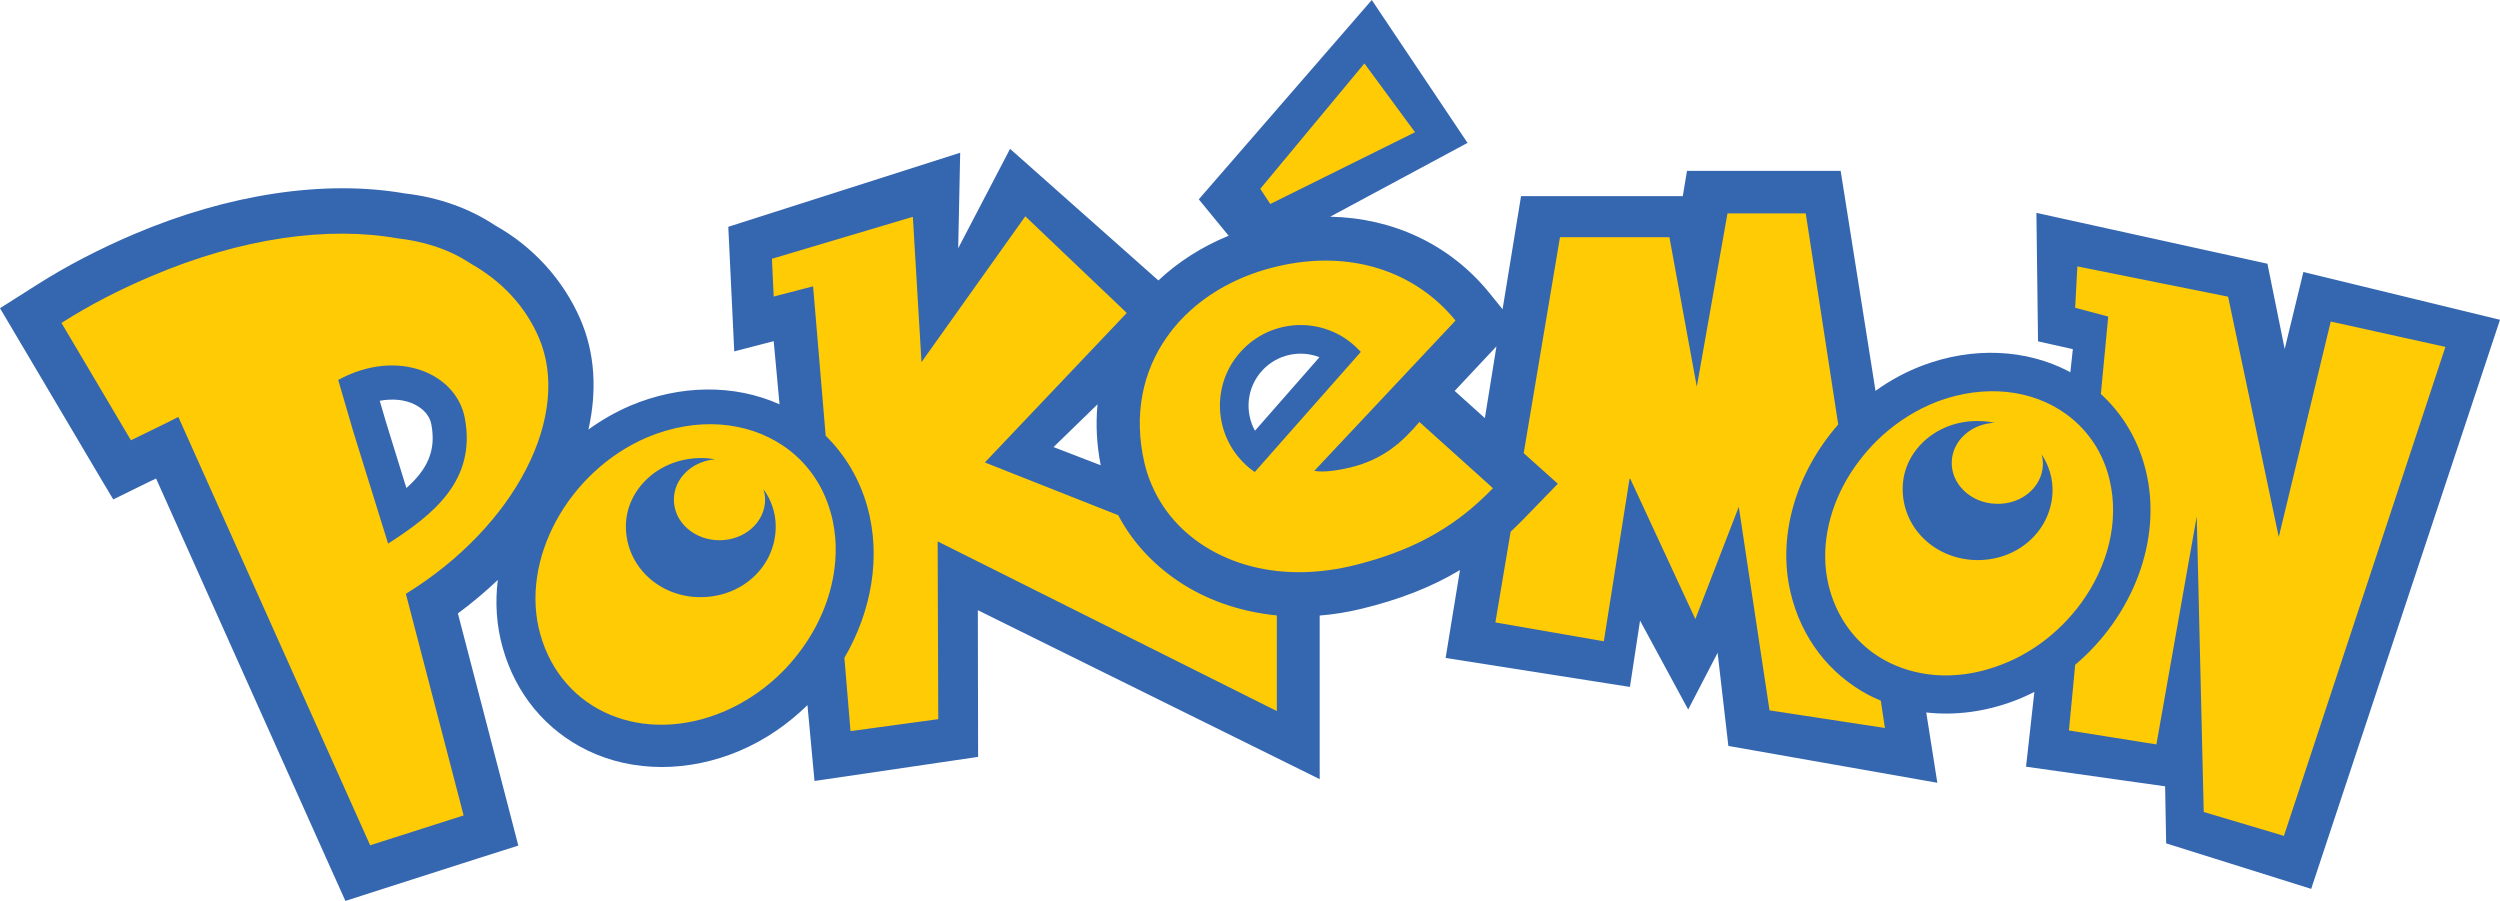
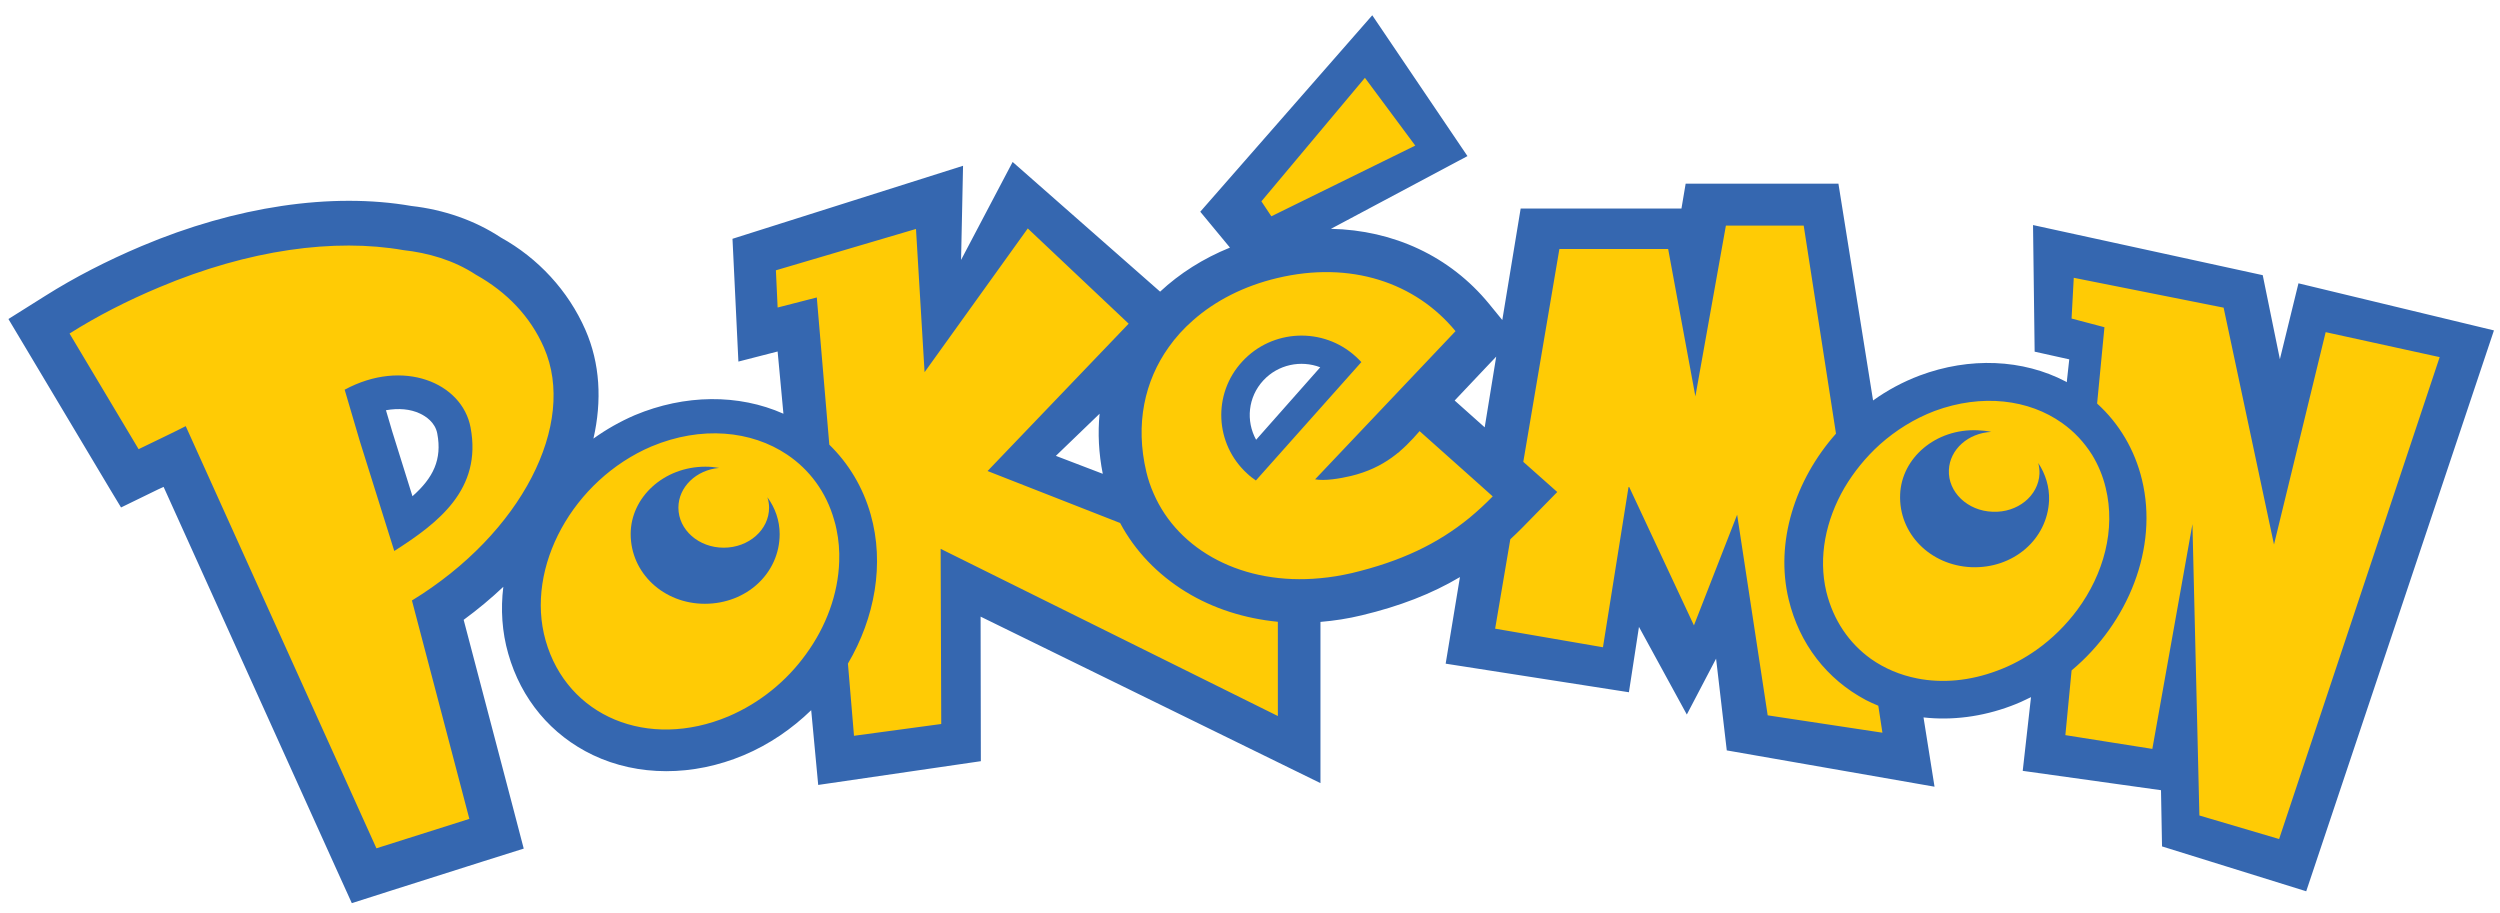
- <svg xmlns="http://www.w3.org/2000/svg" xml:space="preserve" enable-background="new 0 0 280 103" viewBox="0 0 1000 360.374" height="360.374" width="1000" y="0px" x="0px" id="Layer_1" version="1.1">
+ <svg xmlns="http://www.w3.org/2000/svg" xml:space="preserve" enable-background="new 0 0 280 103" viewBox="0 0 63 23" height="23" width="63" y="0px" x="0px" id="Layer_1" version="1.1">
  <defs id="defs202" />
  <linearGradient gradientTransform="translate(-408,-677.5)" y2="714.041" x2="416.734" y1="732.71" x1="426.751" gradientUnits="userSpaceOnUse" id="SVGID_1_">
    <stop id="stop12" style="stop-color:#0070B6" offset="0" />
    <stop id="stop14" style="stop-color:#1D2C5E" offset="1" />
  </linearGradient>
  <linearGradient gradientTransform="translate(-408,-677.5)" y2="680.949" x2="561.642" y1="694.573" x1="548.927" gradientUnits="userSpaceOnUse" id="SVGID_2_">
    <stop id="stop21" style="stop-color:#0070B6" offset="0" />
    <stop id="stop23" style="stop-color:#1D2C5E" offset="1" />
  </linearGradient>
  <linearGradient gradientTransform="translate(-408,-677.5)" y2="704.548" x2="491.937" y1="717.286" x1="493.453" gradientUnits="userSpaceOnUse" id="SVGID_3_">
    <stop id="stop32" style="stop-color:#0070B6" offset="0" />
    <stop id="stop34" style="stop-color:#1D2C5E" offset="1" />
  </linearGradient>
  <linearGradient gradientTransform="translate(-408,-677.5)" y2="703.336" x2="631.742" y1="714.834" x1="632.348" gradientUnits="userSpaceOnUse" id="SVGID_4_">
    <stop id="stop39" style="stop-color:#125D9E" offset="0" />
    <stop id="stop41" style="stop-color:#1D2C5E" offset="1" />
  </linearGradient>
  <linearGradient gradientTransform="translate(-408,-677.5)" y2="719.489" x2="576.568" y1="698.261" x1="589.911" gradientUnits="userSpaceOnUse" id="SVGID_5_">
    <stop id="stop52" style="stop-color:#125D9E" offset="0" />
    <stop id="stop54" style="stop-color:#1D2C5E" offset="1" />
  </linearGradient>
  <linearGradient gradientTransform="translate(-413.451,-679.186)" y2="750.203" x2="480.919" y1="732.31" x1="471.821" gradientUnits="userSpaceOnUse" id="SVGID_6_">
    <stop id="stop65" style="stop-color:#105FA1" offset="0" />
    <stop id="stop67" style="stop-color:#1D2C5E" offset="1" />
  </linearGradient>
  <linearGradient gradientTransform="translate(-408,-677.5)" y2="750.612" x2="448.022" y1="726.202" x1="437.492" gradientUnits="userSpaceOnUse" id="SVGID_7_">
    <stop id="stop74" style="stop-color:#105FA1" offset="0" />
    <stop id="stop76" style="stop-color:#1D2C5E" offset="1" />
  </linearGradient>
  <linearGradient gradientTransform="matrix(1,0,0,-1,-569.451,-926.686)" y2="-982.769" x2="655.635" y1="-982.769" x1="639.706" gradientUnits="userSpaceOnUse" id="SVGID_8_">
    <stop id="stop177" style="stop-color:#3C5AA6" offset="0" />
    <stop id="stop179" style="stop-color:#2B73B9" offset="0.933" />
    <stop id="stop181" style="stop-color:#2A75BB" offset="1" />
  </linearGradient>
-   <g id="g4233" transform="matrix(3.763034,0,0,3.763034,-14.02107,-0.0042372)">
+   <g id="g4233" transform="matrix(0.2356986,0,0,0.2336347,-0.6661091,0.3846261)">
    <g id="g84" transform="translate(-5.451,-1.686)">
-       <path d="M 46.389,96.338 44.952,93.145 26.6,52.186 l -0.377,-0.84 -0.834,0.385 -0.557,0.256 -3.267,1.604 C 21.083,52.783 20.283,51.429 19.727,50.49 L 12.34,38.006 10.408,34.747 13.604,32.722 c 3.023,-1.928 6.437,-3.709 10.151,-5.295 7.395,-3.15 14.943,-4.816 21.826,-4.816 2.264,0 4.455,0.183 6.513,0.541 3.431,0.391 6.604,1.517 9.225,3.263 3.906,2.184 6.981,5.572 8.718,9.58 1.426,3.294 1.704,7.152 0.798,11.154 l -0.532,2.351 1.953,-1.416 c 1.316,-0.955 2.746,-1.771 4.25,-2.426 2.6,-1.099 5.29,-1.66 7.985,-1.66 2.551,0 4.963,0.505 7.17,1.498 l 1.423,0.638 -0.143,-1.553 -0.619,-6.711 -0.1,-1.064 -1.036,0.269 -3.109,0.806 -0.545,-11.427 22.774,-7.276 -0.184,8.881 1.715,0.44 4.974,-9.532 14.897,13.212 0.621,0.553 0.606,-0.57 c 2.041,-1.918 4.46,-3.457 7.189,-4.574 l 1.14,-0.466 -0.781,-0.953 -2.686,-3.274 17.103,-19.714 8.957,13.365 -13.711,7.37 -3.045,1.638 3.457,0.073 c 6.5,0.137 12.256,2.887 16.205,7.742 l 1.428,1.761 0.92,1.131 -1.528,1.622 -1.019,1.082 -3.426,3.654 -0.637,0.679 0.689,0.622 3.211,2.891 1.242,1.117 0.266,-1.648 1.232,-7.627 0.315,-1.958 0.01,0.011 0.324,-2 1.839,-11.26 16.418,0 0.77,0 0.13,-0.759 0.321,-1.928 14.785,0 3.582,22.621 0.233,1.465 1.2,-0.871 c 1.451,-1.054 3.054,-1.921 4.766,-2.576 2.279,-0.86 4.625,-1.299 6.967,-1.299 2.788,0 5.495,0.644 7.836,1.861 0.062,0.045 0.15,0.103 0.27,0.151 l 1.111,0.446 0.131,-1.192 0.268,-2.465 0.088,-0.808 -0.795,-0.177 -2.998,-0.67 -0.146,-11.792 22.857,5.031 1.717,8.485 1.775,0.035 1.771,-7.302 19.06,4.635 -19.478,58.703 -13.938,-4.377 -0.099,-5.407 -0.014,-0.775 -0.769,-0.108 -13.908,-1.963 0.787,-7.069 0.187,-1.682 -1.505,0.771 c -0.713,0.363 -1.403,0.668 -2.055,0.908 -2.274,0.86 -4.603,1.295 -6.922,1.295 -0.671,0 -1.345,-0.037 -2.001,-0.111 l -1.188,-0.133 0.186,1.18 0.979,6.217 -20.291,-3.579 -1.063,-9.226 -0.342,-2.957 -1.367,2.643 -2.336,4.505 -4.301,-7.94 -1.293,-2.385 -0.408,2.68 -0.937,6.146 -17.784,-2.799 1.379,-8.435 0.315,-1.934 -1.681,1.005 c -2.911,1.745 -6.254,3.058 -10.217,4.015 -1.385,0.338 -2.832,0.572 -4.305,0.694 l -0.834,0.07 0,0.837 0,15.918 -35.023,-17.309 -1.316,-0.649 0.001,1.467 0.024,14.804 -15.659,2.307 -0.658,-7.109 -0.178,-1.902 -1.365,1.338 c -2.069,2.025 -4.4,3.595 -6.927,4.667 -2.585,1.099 -5.252,1.655 -7.925,1.655 -2.669,0 -5.177,-0.558 -7.455,-1.649 -4.22,-2.03 -7.264,-5.713 -8.57,-10.36 C 62.87,68.121 62.701,65.816 62.99,63.45 l 0.309,-2.52 -1.838,1.75 c -1.296,1.23 -2.692,2.405 -4.152,3.484 l -0.495,0.365 0.156,0.595 5.275,20.248 0.932,3.593 -3.532,1.123 -9.932,3.18 -3.324,1.07 0,0 z m 4.458,-54.356 c -0.512,0 -1.041,0.047 -1.574,0.143 l -0.676,0.13 -0.998,0.192 0.301,0.972 0.196,0.632 2.84,9.293 0.284,0.893 0.422,1.34 1.05,-0.934 0.697,-0.621 c 2.753,-2.474 3.718,-4.986 3.137,-8.154 -0.366,-1.901 -1.838,-2.848 -2.684,-3.244 -0.884,-0.426 -1.896,-0.642 -2.995,-0.642 l 0,0 z m 76.135,0.305 -1.775,1.728 -4.675,4.543 -1.018,0.989 1.325,0.512 5.014,1.935 1.54,0.593 -0.318,-1.618 c -0.414,-2.09 -0.522,-4.182 -0.328,-6.217 l 0.235,-2.465 0,0 z m 20.416,-5.167 c -1.939,0 -3.815,0.834 -5.148,2.286 -2.022,2.208 -2.415,5.465 -0.977,8.103 l 0.381,0.715 0.613,1.143 0.863,-0.966 0.555,-0.615 6.858,-7.83 0.539,-0.62 0.865,-0.994 -1.234,-0.457 -0.769,-0.284 c -0.807,-0.316 -1.671,-0.481 -2.546,-0.481 l 0,0 z" id="path86" style="fill:#ffcb05" />
+       <path d="M 46.389,96.338 44.952,93.145 26.6,52.186 l -0.377,-0.84 -0.834,0.385 -0.557,0.256 -3.267,1.604 C 21.083,52.783 20.283,51.429 19.727,50.49 L 12.34,38.006 10.408,34.747 13.604,32.722 c 3.023,-1.928 6.437,-3.709 10.151,-5.295 7.395,-3.15 14.943,-4.816 21.826,-4.816 2.264,0 4.455,0.183 6.513,0.541 3.431,0.391 6.604,1.517 9.225,3.263 3.906,2.184 6.981,5.572 8.718,9.58 1.426,3.294 1.704,7.152 0.798,11.154 l -0.532,2.351 1.953,-1.416 c 1.316,-0.955 2.746,-1.771 4.25,-2.426 2.6,-1.099 5.29,-1.66 7.985,-1.66 2.551,0 4.963,0.505 7.17,1.498 l 1.423,0.638 -0.143,-1.553 -0.619,-6.711 -0.1,-1.064 -1.036,0.269 -3.109,0.806 -0.545,-11.427 22.774,-7.276 -0.184,8.881 1.715,0.44 4.974,-9.532 14.897,13.212 0.621,0.553 0.606,-0.57 c 2.041,-1.918 4.46,-3.457 7.189,-4.574 l 1.14,-0.466 -0.781,-0.953 -2.686,-3.274 17.103,-19.714 8.957,13.365 -13.711,7.37 -3.045,1.638 3.457,0.073 c 6.5,0.137 12.256,2.887 16.205,7.742 l 1.428,1.761 0.92,1.131 -1.528,1.622 -1.019,1.082 -3.426,3.654 -0.637,0.679 0.689,0.622 3.211,2.891 1.242,1.117 0.266,-1.648 1.232,-7.627 0.315,-1.958 0.01,0.011 0.324,-2 1.839,-11.26 h 16.418 0.77 l 0.13,-0.759 0.321,-1.928 h 14.785 l 3.582,22.621 0.233,1.465 1.2,-0.871 c 1.451,-1.054 3.054,-1.921 4.766,-2.576 2.279,-0.86 4.625,-1.299 6.967,-1.299 2.788,0 5.495,0.644 7.836,1.861 0.062,0.045 0.15,0.103 0.27,0.151 l 1.111,0.446 0.131,-1.192 0.268,-2.465 0.088,-0.808 -0.795,-0.177 -2.998,-0.67 -0.146,-11.792 22.857,5.031 1.717,8.485 1.775,0.035 1.771,-7.302 19.06,4.635 -19.478,58.703 -13.938,-4.377 -0.099,-5.407 -0.014,-0.775 -0.769,-0.108 -13.908,-1.963 0.787,-7.069 0.187,-1.682 -1.505,0.771 c -0.713,0.363 -1.403,0.668 -2.055,0.908 -2.274,0.86 -4.603,1.295 -6.922,1.295 -0.671,0 -1.345,-0.037 -2.001,-0.111 l -1.188,-0.133 0.186,1.18 0.979,6.217 -20.291,-3.579 -1.063,-9.226 -0.342,-2.957 -1.367,2.643 -2.336,4.505 -4.301,-7.94 -1.293,-2.385 -0.408,2.68 -0.937,6.146 -17.784,-2.799 1.379,-8.435 0.315,-1.934 -1.681,1.005 c -2.911,1.745 -6.254,3.058 -10.217,4.015 -1.385,0.338 -2.832,0.572 -4.305,0.694 l -0.834,0.07 v 0.837 15.918 l -35.023,-17.309 -1.316,-0.649 0.001,1.467 0.024,14.804 -15.659,2.307 -0.658,-7.109 -0.178,-1.902 -1.365,1.338 c -2.069,2.025 -4.4,3.595 -6.927,4.667 -2.585,1.099 -5.252,1.655 -7.925,1.655 -2.669,0 -5.177,-0.558 -7.455,-1.649 -4.22,-2.03 -7.264,-5.713 -8.57,-10.36 C 62.87,68.121 62.701,65.816 62.99,63.45 l 0.309,-2.52 -1.838,1.75 c -1.296,1.23 -2.692,2.405 -4.152,3.484 l -0.495,0.365 0.156,0.595 5.275,20.248 0.932,3.593 -3.532,1.123 -9.932,3.18 z m 4.458,-54.356 c -0.512,0 -1.041,0.047 -1.574,0.143 l -0.676,0.13 -0.998,0.192 0.301,0.972 0.196,0.632 2.84,9.293 0.284,0.893 0.422,1.34 1.05,-0.934 0.697,-0.621 c 2.753,-2.474 3.718,-4.986 3.137,-8.154 -0.366,-1.901 -1.838,-2.848 -2.684,-3.244 -0.884,-0.426 -1.896,-0.642 -2.995,-0.642 z m 76.135,0.305 -1.775,1.728 -4.675,4.543 -1.018,0.989 1.325,0.512 5.014,1.935 1.54,0.593 -0.318,-1.618 c -0.414,-2.09 -0.522,-4.182 -0.328,-6.217 z m 20.416,-5.167 c -1.939,0 -3.815,0.834 -5.148,2.286 -2.022,2.208 -2.415,5.465 -0.977,8.103 l 0.381,0.715 0.613,1.143 0.863,-0.966 0.555,-0.615 6.858,-7.83 0.539,-0.62 0.865,-0.994 -1.234,-0.457 -0.769,-0.284 c -0.807,-0.316 -1.671,-0.481 -2.546,-0.481 z" id="path86" style="fill:#ffcb05" />
    </g>
-     <path d="m 152.438,47.032 c -0.066,0.058 -0.127,0.132 -0.179,0.208 0.069,-0.063 0.136,-0.118 0.207,-0.176 l -0.028,-0.032 z" id="path88" style="fill:#7d7f68" />
-     <path d="m 115.715,47.522 0.052,0.022 -0.052,-0.022 z" id="path94" style="fill:#7d7f68" />
+     <path d="m 152.438,47.032 c -0.066,0.058 -0.127,0.132 -0.179,0.208 0.069,-0.063 0.136,-0.118 0.207,-0.176 z" id="path88" style="fill:#7d7f68" />
+     <path d="m 115.715,47.522 0.052,0.022 z" id="path94" style="fill:#7d7f68" />
    <g id="g160" transform="translate(-5.451,-1.686)">
      <g id="g162">
        <path d="M 58.588,46.145 C 57.689,41.321 51.381,38.662 45.127,42.073 l 1.612,5.521 2.536,8.159 1.157,3.716 c 4.692,-3.017 9.408,-6.642 8.156,-13.324 z m -6.212,7.418 c -0.683,-2.229 -2.181,-7.042 -2.181,-7.042 0.007,0.022 -0.295,-1.03 -0.653,-2.234 1.326,-0.237 2.6,-0.141 3.648,0.363 0.586,0.279 1.616,0.93 1.841,2.164 0.518,2.774 -0.417,4.754 -2.655,6.749 z" id="path164" style="fill:#3567b0;fill-opacity:1" />
      </g>
    </g>
    <g id="g166" transform="translate(-5.451,-1.686)">
      <g id="g168">
-         <path d="m 153.223,38.491 c -3.496,-3.207 -8.93,-2.958 -12.119,0.535 -3.208,3.487 -2.956,8.924 0.545,12.118 0.285,0.275 0.593,0.5 0.903,0.721 l 11.277,-12.771 c -0.199,-0.208 -0.399,-0.415 -0.606,-0.603 z m -10.648,8.983 c -1.103,-2.025 -0.88,-4.596 0.769,-6.398 1.586,-1.728 4.016,-2.22 6.088,-1.421 l -6.857,7.819 z" id="path170" style="fill:#3567b0" />
+         <path d="m 153.223,38.491 c -3.496,-3.207 -8.93,-2.958 -12.119,0.535 -3.208,3.487 -2.956,8.924 0.545,12.118 0.285,0.275 0.593,0.5 0.903,0.721 l 11.277,-12.771 c -0.199,-0.208 -0.399,-0.415 -0.606,-0.603 z m -10.648,8.983 c -1.103,-2.025 -0.88,-4.596 0.769,-6.398 1.586,-1.728 4.016,-2.22 6.088,-1.421 z" id="path170" style="fill:#3567b0" />
      </g>
    </g>
    <path d="m 220.748,48.295 c 0.095,0.379 0.144,0.754 0.132,1.153 -0.104,2.386 -2.347,4.228 -5.021,4.103 -2.672,-0.092 -4.771,-2.12 -4.666,-4.5 0.09,-2.231 2.078,-3.997 4.533,-4.11 -0.466,-0.105 -0.953,-0.16 -1.461,-0.178 -4.473,-0.193 -8.129,2.975 -8.283,6.919 -0.172,4.218 3.209,7.657 7.611,7.848 4.479,0.179 8.133,-3 8.311,-7.198 0.052,-1.455 -0.378,-2.85 -1.156,-4.037" id="path174" style="fill:#3466af" />
    <path d="m 85.053,53.112 c 0,2.396 -2.179,4.316 -4.848,4.316 -2.676,0 -4.847,-1.921 -4.847,-4.316 0,-2.233 1.91,-4.074 4.358,-4.288 -0.469,-0.085 -0.957,-0.134 -1.461,-0.134 -4.472,0 -8,3.317 -8,7.267 0,4.215 3.529,7.521 7.928,7.521 4.476,0 8.001,-3.308 8.001,-7.521 0,-1.459 -0.482,-2.834 -1.311,-3.966 0.112,0.341 0.18,0.719 0.18,1.121" id="path183" style="fill:#3567b0;fill-opacity:1" />
    <g id="g185" transform="translate(-5.451,-1.686)">
      <g id="g187">
        <linearGradient id="SVGID_9_" gradientUnits="userSpaceOnUse" x1="573.178" y1="-974.57" x2="838.921" y2="-974.57" gradientTransform="matrix(1,0,0,-1,-564,-925)">
          <stop offset="0" style="stop-color:#3C5AA6" id="stop190" />
          <stop offset="0.933" style="stop-color:#2B73B9" id="stop192" />
          <stop offset="1" style="stop-color:#2A75BB" id="stop194" />
        </linearGradient>
-         <path d="m 254.02,30.598 -1.986,8.185 -1.834,-9.063 -24.559,-5.406 0.172,13.656 3.701,0.83 -0.267,2.463 c -0.048,-0.019 -0.078,-0.048 -0.104,-0.069 -4.588,-2.421 -10.276,-2.669 -15.629,-0.647 -1.796,0.687 -3.463,1.59 -4.975,2.688 l -3.705,-23.388 -16.333,0 -0.45,2.689 -17.191,0 -1.963,12.023 -1.426,-1.761 c -4.166,-5.118 -10.205,-7.937 -16.895,-8.077 l 14.596,-7.845 -10.178,-15.189 -18.389,21.189 3.174,3.87 c -2.875,1.175 -5.387,2.795 -7.468,4.752 l -15.767,-13.989 -5.513,10.566 0.212,-10.154 -24.651,7.875 0.632,13.244 4.194,-1.088 0.62,6.712 c -4.792,-2.152 -10.552,-2.099 -15.894,0.158 -1.583,0.69 -3.059,1.538 -4.419,2.524 0.924,-4.089 0.705,-8.12 -0.853,-11.715 -1.84,-4.248 -5.078,-7.759 -9.048,-9.974 -2.783,-1.854 -6.1,-3.009 -9.571,-3.402 -8.53,-1.491 -18.773,0.04 -28.854,4.335 -3.706,1.581 -7.163,3.375 -10.281,5.361 l -3.941,2.499 2.38,4.019 7.386,12.483 c 0,0 2.26,3.825 2.275,3.823 l 3.994,-1.963 0.557,-0.256 18.353,40.961 1.77,3.937 4.098,-1.32 9.93,-3.181 4.352,-1.383 -1.148,-4.43 -5.274,-20.245 c 1.517,-1.123 2.933,-2.314 4.24,-3.561 -0.295,2.419 -0.14,4.868 0.526,7.212 1.379,4.908 4.593,8.785 9.053,10.933 4.817,2.315 10.694,2.321 16.131,0.015 2.727,-1.157 5.152,-2.845 7.207,-4.854 l 0.749,8.063 17.39,-2.561 -0.027,-15.593 36.337,17.959 0,-17.389 c 1.458,-0.122 2.946,-0.352 4.442,-0.719 4.002,-0.967 7.427,-2.293 10.47,-4.116 l -1.526,9.339 19.592,3.083 1.075,-7.05 5.117,9.453 3.128,-6.027 1.143,9.896 22.213,3.916 -1.178,-7.473 c 3.041,0.344 6.246,-0.064 9.342,-1.232 0.733,-0.271 1.457,-0.601 2.15,-0.955 l -0.885,7.951 14.784,2.086 0.11,6.063 15.416,4.839 20.071,-60.495 -20.9,-5.08 z m -86.793,8.99 1.019,-1.083 -1.231,7.627 -3.211,-2.892 3.423,-3.652 z m -13.018,-31.156 5.382,7.311 -15.387,7.628 -1.063,-1.615 11.068,-13.324 z M 52.32,64.809 l 6.139,23.555 -9.936,3.174 -20.389,-45.534 c -1.109,0.583 -3.157,1.561 -5.038,2.483 l -7.383,-12.472 c 2.936,-1.875 6.156,-3.537 9.581,-4.984 9.612,-4.088 18.783,-5.308 26.118,-4.012 2.595,0.292 5.342,1.057 7.748,2.654 3.301,1.859 5.826,4.505 7.282,7.875 3.551,8.206 -2.381,20.015 -14.122,27.261 z m 45.681,-4.192 c -0.114,3.507 -1.402,7.021 -3.558,9.994 -2.051,2.875 -4.916,5.248 -8.287,6.699 -8.62,3.652 -17.24,0 -19.543,-8.184 -2.231,-7.913 2.96,-17.333 11.312,-20.931 5.334,-2.252 10.686,-1.718 14.52,0.887 2.368,1.606 4.174,4.021 5.017,7.047 0.106,0.321 0.176,0.658 0.247,0.988 0.241,1.153 0.338,2.335 0.292,3.5 z m 46.901,16.653 -36.055,-18.033 0.064,18.894 -9.327,1.272 -0.65,-7.788 c 2.88,-4.938 3.933,-10.757 2.43,-16.093 -0.825,-2.933 -2.349,-5.479 -4.42,-7.519 l -1.338,-15.879 -4.188,1.086 -0.185,-4.015 14.978,-4.46 0.918,15.448 11.034,-15.503 10.787,10.273 -15.085,15.892 14.172,5.606 c 1.583,3 3.998,5.549 7.028,7.427 2.929,1.808 6.285,2.877 9.835,3.228 l 0.002,10.164 0,0 z m -18.721,-26.126 -5.015,-1.935 4.675,-4.544 c -0.2,2.086 -0.097,4.267 0.34,6.479 z m 39.237,4.724 c -3.46,2.862 -7.404,4.728 -12.615,5.987 -1.139,0.261 -2.255,0.451 -3.347,0.547 -8.271,0.813 -15.21,-2.985 -17.843,-9.145 -0.328,-0.746 -0.581,-1.501 -0.772,-2.307 -1.218,-5.188 -0.178,-9.825 2.385,-13.458 0.738,-1.06 1.614,-2.026 2.598,-2.896 2.414,-2.154 5.496,-3.72 9,-4.562 7.879,-1.9 14.818,0.505 19.072,5.725 l -15.014,15.981 c 1.018,0.192 2.637,-0.075 3.832,-0.361 3.576,-0.872 5.577,-2.77 7.34,-4.838 l 6,5.398 1.818,1.642 c -0.788,0.815 -1.616,1.584 -2.454,2.287 z m 31.853,21.327 -3.266,-21.635 -4.619,11.935 -6.916,-14.917 -0.078,0 -2.733,17.275 -11.527,-2.006 1.621,-9.64 c 0.435,-0.409 0.863,-0.819 1.284,-1.252 l 3.736,-3.847 -3.631,-3.252 3.858,-22.957 11.63,0 2.911,15.892 3.262,-18.417 8.319,0 3.452,22.438 c -4.393,5.004 -6.527,11.731 -5.059,17.885 1.135,4.771 4.067,8.613 8.27,10.857 0.423,0.213 0.861,0.424 1.313,0.606 l 0.44,2.909 -12.267,-1.874 z m 28.725,-7.049 c -1.271,0.905 -2.67,1.674 -4.174,2.229 -2.969,1.131 -5.922,1.366 -8.553,0.843 -1.834,-0.362 -3.506,-1.077 -4.961,-2.112 -2.314,-1.674 -4.018,-4.146 -4.769,-7.25 -0.876,-3.729 -0.069,-7.711 1.937,-11.199 1,-1.705 2.283,-3.307 3.801,-4.688 1.693,-1.518 3.656,-2.761 5.84,-3.601 5.083,-1.896 10.096,-1.242 13.625,1.295 1.298,0.92 2.375,2.091 3.224,3.452 0.644,1.075 1.144,2.26 1.447,3.554 1.081,4.478 -0.206,9.274 -3.031,13.138 -1.21,1.647 -2.685,3.127 -4.386,4.339 z m 25.955,20.392 -8.524,-2.539 -0.743,-31.426 -4.287,24.243 -9.299,-1.484 0.666,-6.98 c 6.072,-5.131 9.291,-13.225 7.527,-20.56 -0.775,-3.248 -2.445,-6.076 -4.799,-8.226 l 0.785,-8.232 -3.516,-0.936 0.235,-4.395 16.021,3.22 5.387,25.546 5.525,-22.903 12.188,2.693 -17.166,51.979 z" id="path196" style="fill:#3567b0;fill-opacity:1" />
+         <path d="m 254.02,30.598 -1.986,8.185 -1.834,-9.063 -24.559,-5.406 0.172,13.656 3.701,0.83 -0.267,2.463 c -0.048,-0.019 -0.078,-0.048 -0.104,-0.069 -4.588,-2.421 -10.276,-2.669 -15.629,-0.647 -1.796,0.687 -3.463,1.59 -4.975,2.688 l -3.705,-23.388 h -16.333 l -0.45,2.689 H 170.86 l -1.963,12.023 -1.426,-1.761 c -4.166,-5.118 -10.205,-7.937 -16.895,-8.077 l 14.596,-7.845 -10.178,-15.189 -18.389,21.189 3.174,3.87 c -2.875,1.175 -5.387,2.795 -7.468,4.752 l -15.767,-13.989 -5.513,10.566 0.212,-10.154 -24.651,7.875 0.632,13.244 4.194,-1.088 0.62,6.712 c -4.792,-2.152 -10.552,-2.099 -15.894,0.158 -1.583,0.69 -3.059,1.538 -4.419,2.524 0.924,-4.089 0.705,-8.12 -0.853,-11.715 -1.84,-4.248 -5.078,-7.759 -9.048,-9.974 -2.783,-1.854 -6.1,-3.009 -9.571,-3.402 -8.53,-1.491 -18.773,0.04 -28.854,4.335 -3.706,1.581 -7.163,3.375 -10.281,5.361 l -3.941,2.499 2.38,4.019 7.386,12.483 c 0,0 2.26,3.825 2.275,3.823 l 3.994,-1.963 0.557,-0.256 18.353,40.961 1.77,3.937 4.098,-1.32 9.93,-3.181 4.352,-1.383 -1.148,-4.43 -5.274,-20.245 c 1.517,-1.123 2.933,-2.314 4.24,-3.561 -0.295,2.419 -0.14,4.868 0.526,7.212 1.379,4.908 4.593,8.785 9.053,10.933 4.817,2.315 10.694,2.321 16.131,0.015 2.727,-1.157 5.152,-2.845 7.207,-4.854 l 0.749,8.063 17.39,-2.561 -0.027,-15.593 36.337,17.959 v -17.389 c 1.458,-0.122 2.946,-0.352 4.442,-0.719 4.002,-0.967 7.427,-2.293 10.47,-4.116 l -1.526,9.339 19.592,3.083 1.075,-7.05 5.117,9.453 3.128,-6.027 1.143,9.896 22.213,3.916 -1.178,-7.473 c 3.041,0.344 6.246,-0.064 9.342,-1.232 0.733,-0.271 1.457,-0.601 2.15,-0.955 l -0.885,7.951 14.784,2.086 0.11,6.063 15.416,4.839 20.071,-60.495 z m -86.793,8.99 1.019,-1.083 -1.231,7.627 -3.211,-2.892 z m -13.018,-31.156 5.382,7.311 -15.387,7.628 -1.063,-1.615 z M 52.32,64.809 l 6.139,23.555 -9.936,3.174 -20.389,-45.534 c -1.109,0.583 -3.157,1.561 -5.038,2.483 l -7.383,-12.472 c 2.936,-1.875 6.156,-3.537 9.581,-4.984 9.612,-4.088 18.783,-5.308 26.118,-4.012 2.595,0.292 5.342,1.057 7.748,2.654 3.301,1.859 5.826,4.505 7.282,7.875 3.551,8.206 -2.381,20.015 -14.122,27.261 z m 45.681,-4.192 c -0.114,3.507 -1.402,7.021 -3.558,9.994 -2.051,2.875 -4.916,5.248 -8.287,6.699 -8.62,3.652 -17.24,0 -19.543,-8.184 -2.231,-7.913 2.96,-17.333 11.312,-20.931 5.334,-2.252 10.686,-1.718 14.52,0.887 2.368,1.606 4.174,4.021 5.017,7.047 0.106,0.321 0.176,0.658 0.247,0.988 0.241,1.153 0.338,2.335 0.292,3.5 z m 46.901,16.653 -36.055,-18.033 0.064,18.894 -9.327,1.272 -0.65,-7.788 c 2.88,-4.938 3.933,-10.757 2.43,-16.093 -0.825,-2.933 -2.349,-5.479 -4.42,-7.519 l -1.338,-15.879 -4.188,1.086 -0.185,-4.015 14.978,-4.46 0.918,15.448 11.034,-15.503 10.787,10.273 -15.085,15.892 14.172,5.606 c 1.583,3 3.998,5.549 7.028,7.427 2.929,1.808 6.285,2.877 9.835,3.228 z m -18.721,-26.126 -5.015,-1.935 4.675,-4.544 c -0.2,2.086 -0.097,4.267 0.34,6.479 z m 39.237,4.724 c -3.46,2.862 -7.404,4.728 -12.615,5.987 -1.139,0.261 -2.255,0.451 -3.347,0.547 -8.271,0.813 -15.21,-2.985 -17.843,-9.145 -0.328,-0.746 -0.581,-1.501 -0.772,-2.307 -1.218,-5.188 -0.178,-9.825 2.385,-13.458 0.738,-1.06 1.614,-2.026 2.598,-2.896 2.414,-2.154 5.496,-3.72 9,-4.562 7.879,-1.9 14.818,0.505 19.072,5.725 l -15.014,15.981 c 1.018,0.192 2.637,-0.075 3.832,-0.361 3.576,-0.872 5.577,-2.77 7.34,-4.838 l 6,5.398 1.818,1.642 c -0.788,0.815 -1.616,1.584 -2.454,2.287 z m 31.853,21.327 -3.266,-21.635 -4.619,11.935 -6.916,-14.917 h -0.078 l -2.733,17.275 -11.527,-2.006 1.621,-9.64 c 0.435,-0.409 0.863,-0.819 1.284,-1.252 l 3.736,-3.847 -3.631,-3.252 3.858,-22.957 h 11.63 l 2.911,15.892 3.262,-18.417 h 8.319 l 3.452,22.438 c -4.393,5.004 -6.527,11.731 -5.059,17.885 1.135,4.771 4.067,8.613 8.27,10.857 0.423,0.213 0.861,0.424 1.313,0.606 l 0.44,2.909 z m 28.725,-7.049 c -1.271,0.905 -2.67,1.674 -4.174,2.229 -2.969,1.131 -5.922,1.366 -8.553,0.843 -1.834,-0.362 -3.506,-1.077 -4.961,-2.112 -2.314,-1.674 -4.018,-4.146 -4.769,-7.25 -0.876,-3.729 -0.069,-7.711 1.937,-11.199 1,-1.705 2.283,-3.307 3.801,-4.688 1.693,-1.518 3.656,-2.761 5.84,-3.601 5.083,-1.896 10.096,-1.242 13.625,1.295 1.298,0.92 2.375,2.091 3.224,3.452 0.644,1.075 1.144,2.26 1.447,3.554 1.081,4.478 -0.206,9.274 -3.031,13.138 -1.21,1.647 -2.685,3.127 -4.386,4.339 z m 25.955,20.392 -8.524,-2.539 -0.743,-31.426 -4.287,24.243 -9.299,-1.484 0.666,-6.98 c 6.072,-5.131 9.291,-13.225 7.527,-20.56 -0.775,-3.248 -2.445,-6.076 -4.799,-8.226 l 0.785,-8.232 -3.516,-0.936 0.235,-4.395 16.021,3.22 5.387,25.546 5.525,-22.903 12.188,2.693 z" id="path196" style="fill:#3567b0;fill-opacity:1" />
      </g>
    </g>
    <g id="flowRoot3115" style="font-style:normal;font-variant:normal;font-weight:normal;font-stretch:normal;font-size:4px;line-height:125%;font-family:Arial;-inkscape-font-specification:Arial;letter-spacing:0px;word-spacing:0px;fill:#000000;fill-opacity:1;stroke:none" transform="matrix(0.9394396,0,0,0.9394396,14.79338,6.430794)" />
  </g>
</svg>
